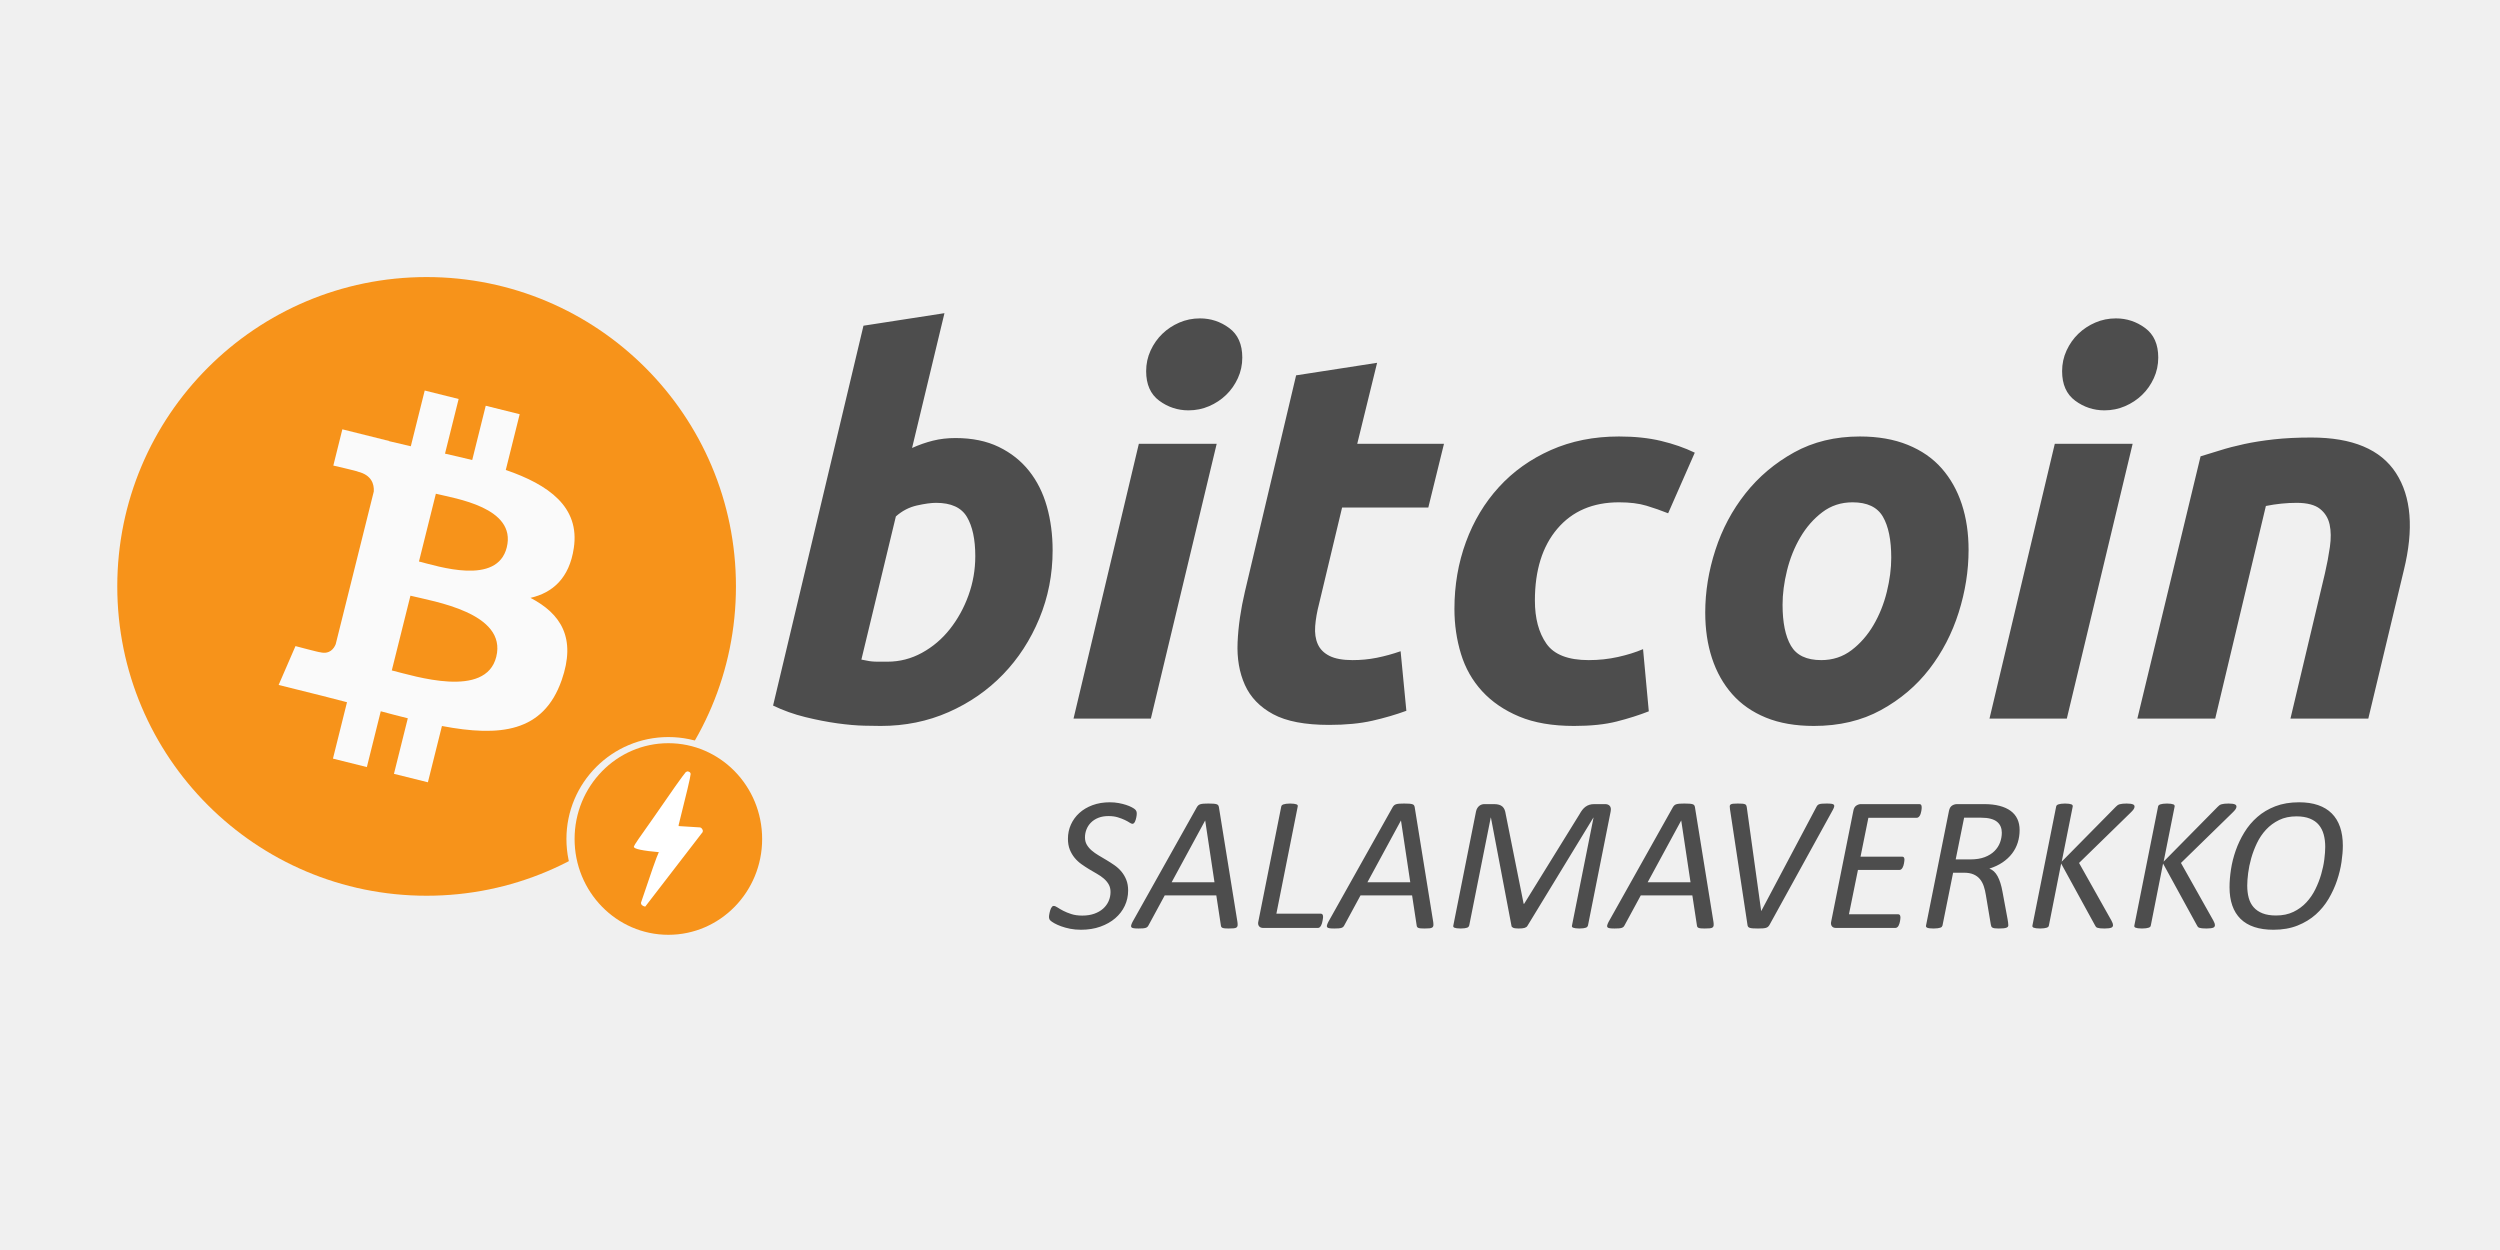
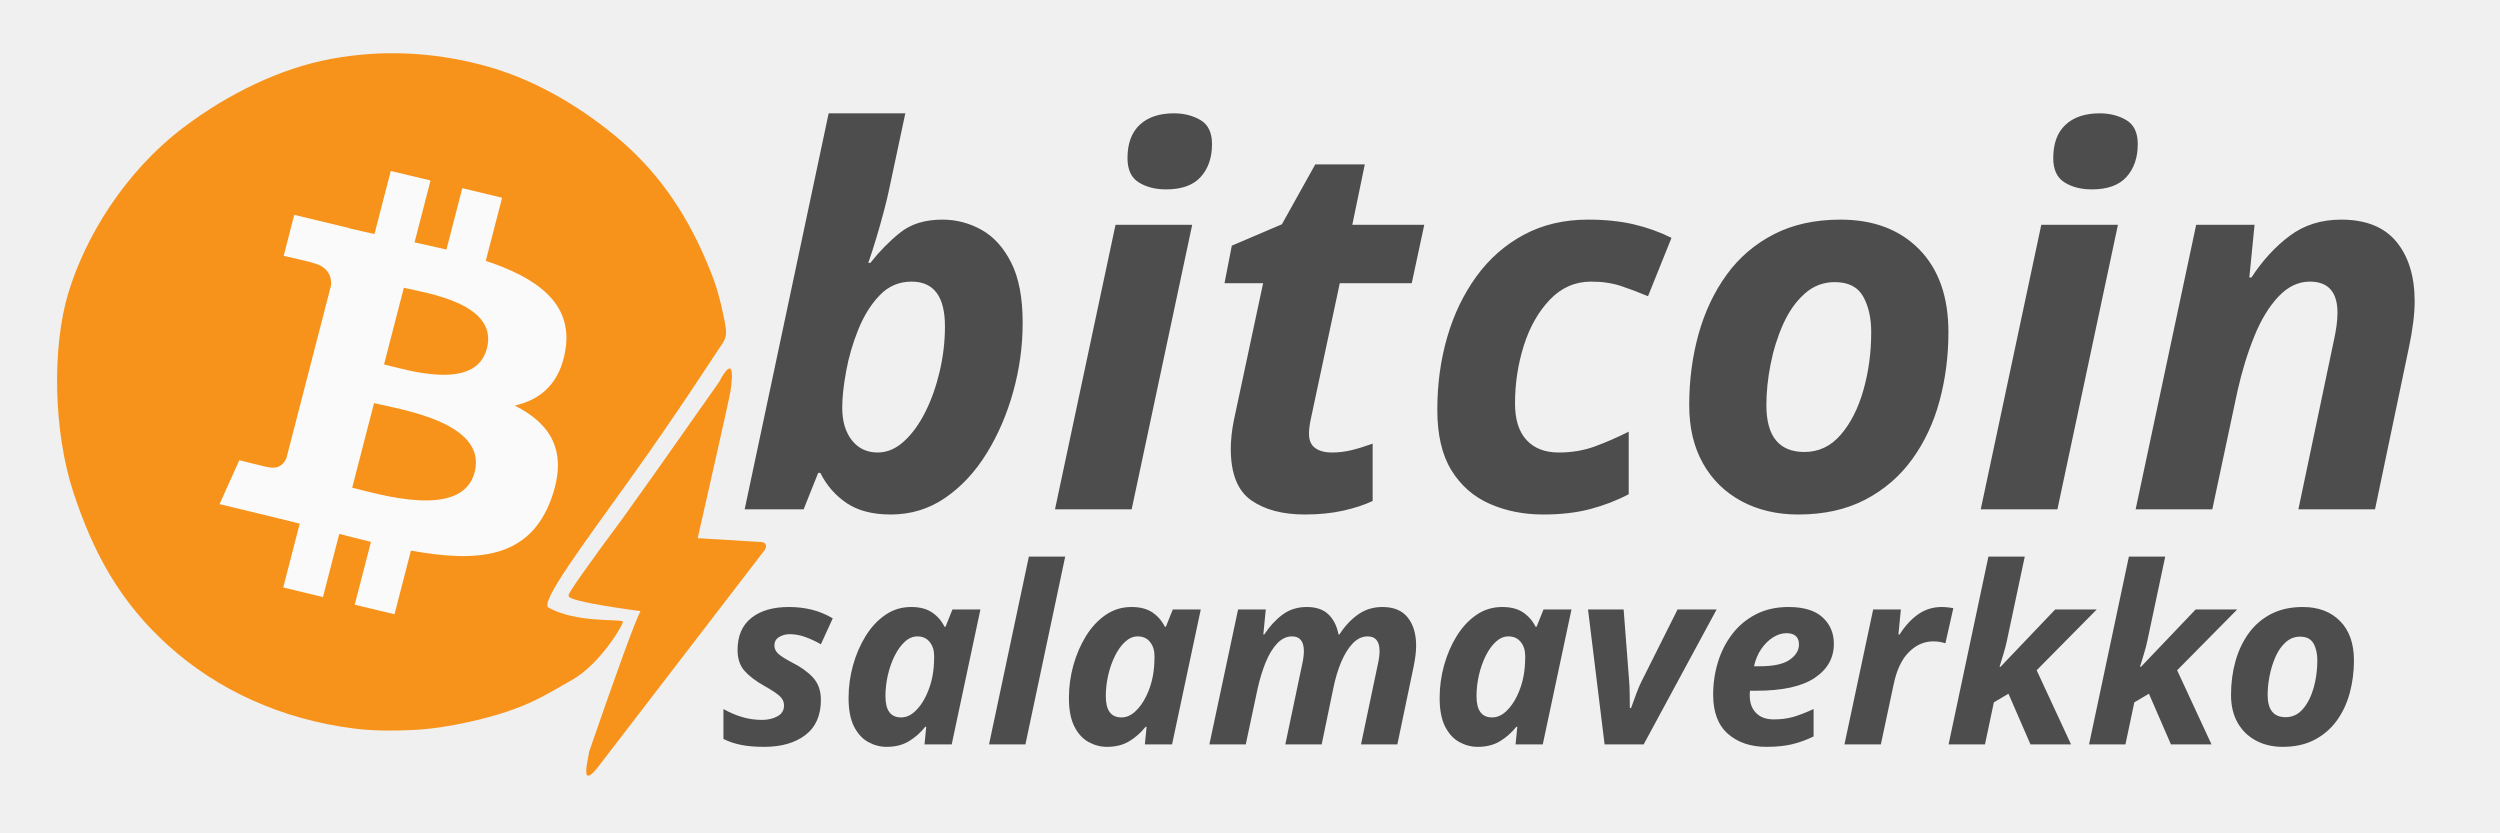
- <svg xmlns="http://www.w3.org/2000/svg" viewBox="0 0 1280 640">
+ <svg xmlns="http://www.w3.org/2000/svg" width="1021" height="340" overflow="hidden">
  <defs>
-     <mask id="ring">
-       <rect x="68.709" y="69.026" width="1314.546" height="1314.546" fill="white" />
-       <circle style="fill: none; fill-rule: evenodd; stroke: rgb(0, 0, 0); stroke-width: 5px;" cx="273.25" cy="276.885" r="28.72">
-         </circle>
-     </mask>
+     <clipPath id="clip0">
+       <rect x="0" y="0" width="1021" height="340" />
+     </clipPath>
  </defs>
-   <rect width="1280" height="640" style="fill: none; stroke: none;" transform="matrix(1, 0, 0, 1, 0, -1.1368683772161603e-13)" />
-   <g style="" transform="matrix(1.671711, 0, 0, 1.671711, -114.5921, -33.30875)">
-     <path d="M 361.172 154.087 C 366.293 154.087 370.72 154.994 374.454 156.807 C 378.188 158.621 381.282 161.075 383.736 164.169 C 386.189 167.263 388.003 170.89 389.177 175.051 C 390.35 179.212 390.937 183.692 390.937 188.493 C 390.937 195.854 389.577 202.816 386.856 209.377 C 384.136 215.938 380.429 221.646 375.734 226.5 C 371.04 231.355 365.492 235.196 359.091 238.023 C 352.69 240.85 345.755 242.263 338.287 242.263 C 337.327 242.263 335.647 242.236 333.246 242.183 C 330.846 242.13 328.099 241.89 325.005 241.463 C 321.911 241.036 318.63 240.396 315.163 239.543 C 311.696 238.69 308.415 237.516 305.321 236.022 L 333.006 119.68 L 357.811 115.84 L 347.889 157.127 C 350.023 156.167 352.157 155.42 354.29 154.887 C 356.424 154.354 358.718 154.087 361.172 154.087 Z M 340.368 222.58 C 344.102 222.58 347.623 221.673 350.93 219.859 C 354.237 218.046 357.091 215.619 359.491 212.578 C 361.892 209.537 363.785 206.097 365.172 202.256 C 366.559 198.415 367.253 194.415 367.253 190.254 C 367.253 185.133 366.399 181.132 364.692 178.251 C 362.985 175.371 359.838 173.931 355.25 173.931 C 353.757 173.931 351.81 174.198 349.409 174.731 C 347.009 175.264 344.849 176.384 342.928 178.091 L 332.366 221.94 C 333.006 222.047 333.566 222.153 334.046 222.26 C 334.527 222.367 335.034 222.447 335.567 222.5 C 336.1 222.553 336.74 222.58 337.487 222.58 C 338.234 222.58 339.194 222.58 340.368 222.58 Z M 421.023 240.023 L 397.338 240.023 L 417.342 155.847 L 441.187 155.847 L 421.023 240.023 Z M 432.545 145.605 C 429.238 145.605 426.25 144.618 423.583 142.645 C 420.916 140.671 419.583 137.657 419.583 133.603 C 419.583 131.362 420.036 129.255 420.943 127.282 C 421.85 125.308 423.05 123.601 424.544 122.161 C 426.037 120.72 427.771 119.573 429.744 118.72 C 431.718 117.867 433.825 117.44 436.066 117.44 C 439.373 117.44 442.36 118.427 445.027 120.401 C 447.694 122.374 449.028 125.388 449.028 129.442 C 449.028 131.683 448.575 133.79 447.668 135.763 C 446.761 137.737 445.561 139.444 444.067 140.884 C 442.574 142.325 440.84 143.472 438.866 144.325 C 436.893 145.178 434.786 145.605 432.545 145.605 Z M 465.511 134.883 L 490.316 131.043 L 484.235 155.847 L 510.8 155.847 L 505.999 175.371 L 479.594 175.371 L 472.553 204.816 C 471.913 207.27 471.513 209.564 471.352 211.698 C 471.192 213.831 471.459 215.672 472.153 217.219 C 472.846 218.766 474.046 219.966 475.753 220.819 C 477.46 221.673 479.808 222.1 482.795 222.1 C 485.355 222.1 487.835 221.86 490.236 221.38 C 492.637 220.899 495.064 220.232 497.517 219.379 L 499.278 237.623 C 496.077 238.796 492.61 239.81 488.876 240.663 C 485.142 241.516 480.714 241.943 475.593 241.943 C 468.232 241.943 462.524 240.85 458.47 238.663 C 454.416 236.476 451.535 233.488 449.828 229.701 C 448.121 225.914 447.375 221.566 447.588 216.659 C 447.801 211.751 448.548 206.577 449.828 201.136 L 465.511 134.883 Z M 514 206.417 C 514 199.162 515.174 192.334 517.521 185.933 C 519.868 179.532 523.228 173.931 527.603 169.13 C 531.977 164.329 537.285 160.541 543.526 157.768 C 549.767 154.994 556.728 153.607 564.409 153.607 C 569.21 153.607 573.505 154.06 577.292 154.967 C 581.079 155.874 584.52 157.074 587.614 158.568 L 579.452 177.131 C 577.319 176.278 575.105 175.504 572.811 174.811 C 570.517 174.118 567.716 173.771 564.409 173.771 C 556.408 173.771 550.113 176.465 545.526 181.852 C 540.939 187.24 538.645 194.575 538.645 203.856 C 538.645 209.297 539.818 213.698 542.165 217.059 C 544.512 220.42 548.833 222.1 555.128 222.1 C 558.222 222.1 561.209 221.78 564.089 221.139 C 566.97 220.499 569.53 219.699 571.771 218.739 L 573.531 237.783 C 570.544 238.956 567.263 239.996 563.689 240.903 C 560.115 241.81 555.768 242.263 550.647 242.263 C 544.032 242.263 538.431 241.303 533.844 239.383 C 529.256 237.462 525.469 234.875 522.482 231.621 C 519.495 228.368 517.334 224.554 516 220.179 C 514.667 215.805 514 211.218 514 206.417 Z M 624.101 242.263 C 618.447 242.263 613.539 241.41 609.378 239.703 C 605.217 237.996 601.777 235.595 599.057 232.502 C 596.336 229.408 594.282 225.754 592.895 221.54 C 591.508 217.325 590.815 212.658 590.815 207.537 C 590.815 201.136 591.855 194.734 593.936 188.333 C 596.016 181.932 599.083 176.171 603.137 171.05 C 607.191 165.929 612.152 161.742 618.02 158.488 C 623.888 155.234 630.609 153.607 638.184 153.607 C 643.731 153.607 648.612 154.46 652.827 156.167 C 657.041 157.874 660.508 160.275 663.229 163.369 C 665.949 166.462 668.003 170.116 669.39 174.331 C 670.777 178.545 671.47 183.212 671.47 188.333 C 671.47 194.734 670.457 201.136 668.43 207.537 C 666.403 213.938 663.415 219.699 659.468 224.82 C 655.521 229.941 650.586 234.129 644.665 237.383 C 638.744 240.636 631.889 242.263 624.101 242.263 Z M 635.943 173.771 C 632.422 173.771 629.329 174.784 626.662 176.811 C 623.995 178.838 621.754 181.399 619.94 184.493 C 618.127 187.586 616.767 190.973 615.86 194.654 C 614.953 198.335 614.499 201.829 614.499 205.136 C 614.499 210.577 615.353 214.765 617.06 217.699 C 618.767 220.633 621.861 222.1 626.342 222.1 C 629.863 222.1 632.956 221.086 635.623 219.059 C 638.29 217.032 640.531 214.471 642.345 211.378 C 644.158 208.284 645.518 204.897 646.425 201.216 C 647.332 197.535 647.786 194.041 647.786 190.734 C 647.786 185.293 646.932 181.105 645.225 178.171 C 643.518 175.238 640.424 173.771 635.943 173.771 Z M 701.556 240.023 L 677.871 240.023 L 697.875 155.847 L 721.719 155.847 L 701.556 240.023 Z M 713.078 145.605 C 709.771 145.605 706.783 144.618 704.116 142.645 C 701.449 140.671 700.115 137.657 700.115 133.603 C 700.115 131.362 700.569 129.255 701.476 127.282 C 702.383 125.308 703.583 123.601 705.076 122.161 C 706.57 120.72 708.304 119.573 710.277 118.72 C 712.251 117.867 714.358 117.44 716.598 117.44 C 719.905 117.44 722.893 118.427 725.56 120.401 C 728.227 122.374 729.561 125.388 729.561 129.442 C 729.561 131.683 729.108 133.79 728.201 135.763 C 727.294 137.737 726.093 139.444 724.6 140.884 C 723.106 142.325 721.372 143.472 719.399 144.325 C 717.425 145.178 715.318 145.605 713.078 145.605 Z M 742.523 159.688 C 744.336 159.155 746.337 158.541 748.524 157.848 C 750.711 157.154 753.164 156.514 755.885 155.927 C 758.606 155.34 761.646 154.86 765.007 154.487 C 768.368 154.114 772.182 153.927 776.449 153.927 C 789.038 153.927 797.68 157.554 802.374 164.809 C 807.068 172.064 807.868 181.985 804.774 194.574 L 793.892 240.023 L 770.048 240.023 L 780.61 195.535 C 781.25 192.761 781.757 190.067 782.13 187.453 C 782.503 184.839 782.477 182.545 782.05 180.572 C 781.623 178.598 780.637 176.998 779.09 175.771 C 777.543 174.544 775.169 173.931 771.968 173.931 C 768.874 173.931 765.727 174.251 762.526 174.891 L 747.004 240.023 L 723.159 240.023 L 742.523 159.688 Z" style="fill: rgb(77, 77, 77);">
-       </path>
-     <path d="M 416.702 269.074 C 416.702 269.23 416.692 269.411 416.673 269.616 C 416.654 269.821 416.619 270.036 416.57 270.261 C 416.521 270.486 416.463 270.72 416.394 270.964 C 416.326 271.209 416.243 271.424 416.145 271.609 C 416.048 271.795 415.935 271.946 415.808 272.063 C 415.681 272.18 415.54 272.239 415.383 272.239 C 415.168 272.239 414.87 272.112 414.489 271.858 C 414.108 271.604 413.62 271.335 413.024 271.052 C 412.428 270.769 411.72 270.5 410.899 270.246 C 410.078 269.992 409.131 269.865 408.056 269.865 C 406.864 269.865 405.819 270.046 404.92 270.407 C 404.021 270.769 403.269 271.258 402.663 271.873 C 402.058 272.488 401.604 273.187 401.301 273.968 C 400.998 274.75 400.846 275.561 400.846 276.401 C 400.846 277.261 401.037 278.013 401.418 278.658 C 401.799 279.303 402.297 279.889 402.913 280.416 C 403.528 280.944 404.232 281.442 405.023 281.911 C 405.814 282.38 406.62 282.858 407.441 283.347 C 408.262 283.836 409.072 284.358 409.873 284.915 C 410.674 285.472 411.383 286.117 411.998 286.85 C 412.613 287.583 413.112 288.423 413.493 289.37 C 413.874 290.318 414.064 291.417 414.064 292.667 C 414.064 294.328 413.722 295.887 413.039 297.342 C 412.355 298.798 411.383 300.068 410.122 301.152 C 408.862 302.237 407.343 303.096 405.565 303.731 C 403.787 304.366 401.804 304.684 399.615 304.684 C 398.423 304.684 397.314 304.581 396.289 304.376 C 395.263 304.171 394.34 303.917 393.519 303.614 C 392.698 303.311 392.005 302.999 391.438 302.676 C 390.871 302.354 390.461 302.066 390.207 301.812 C 389.953 301.558 389.826 301.187 389.826 300.698 C 389.826 300.581 389.841 300.415 389.87 300.2 C 389.899 299.985 389.943 299.75 390.002 299.496 C 390.061 299.242 390.124 298.993 390.193 298.749 C 390.261 298.505 390.349 298.28 390.456 298.075 C 390.564 297.87 390.681 297.704 390.808 297.577 C 390.935 297.45 391.087 297.386 391.262 297.386 C 391.575 297.386 391.966 297.542 392.435 297.855 C 392.904 298.168 393.485 298.505 394.179 298.866 C 394.872 299.227 395.698 299.564 396.655 299.877 C 397.612 300.19 398.736 300.346 400.026 300.346 C 401.393 300.346 402.614 300.156 403.689 299.775 C 404.764 299.394 405.667 298.876 406.4 298.221 C 407.133 297.566 407.694 296.8 408.085 295.921 C 408.476 295.042 408.672 294.104 408.672 293.107 C 408.672 292.228 408.486 291.461 408.115 290.806 C 407.744 290.151 407.255 289.56 406.649 289.033 C 406.044 288.506 405.345 288.017 404.554 287.568 C 403.763 287.119 402.961 286.65 402.15 286.161 C 401.339 285.672 400.543 285.15 399.762 284.593 C 398.981 284.036 398.287 283.391 397.681 282.658 C 397.075 281.925 396.582 281.085 396.201 280.138 C 395.82 279.19 395.629 278.081 395.629 276.811 C 395.629 275.268 395.932 273.822 396.538 272.474 C 397.143 271.125 398.003 269.943 399.117 268.927 C 400.231 267.911 401.579 267.11 403.162 266.524 C 404.745 265.938 406.513 265.645 408.466 265.645 C 409.404 265.645 410.298 265.723 411.148 265.879 C 411.998 266.036 412.765 266.226 413.449 266.451 C 414.133 266.676 414.719 266.92 415.207 267.184 C 415.696 267.447 416.028 267.667 416.204 267.843 C 416.38 268.019 416.507 268.2 416.585 268.385 C 416.663 268.571 416.702 268.801 416.702 269.074 Z M 447.547 302.339 C 447.606 302.769 447.62 303.116 447.591 303.38 C 447.562 303.643 447.454 303.843 447.268 303.98 C 447.083 304.117 446.795 304.205 446.404 304.244 C 446.013 304.283 445.486 304.303 444.821 304.303 C 444.391 304.303 444.02 304.288 443.707 304.259 C 443.394 304.23 443.155 304.181 442.989 304.112 C 442.823 304.044 442.701 303.951 442.623 303.834 C 442.545 303.717 442.496 303.57 442.476 303.394 L 441.07 294.162 L 425.272 294.162 L 420.319 303.306 C 420.222 303.501 420.109 303.663 419.982 303.79 C 419.855 303.917 419.68 304.019 419.455 304.098 C 419.23 304.176 418.936 304.23 418.575 304.259 C 418.214 304.288 417.769 304.303 417.242 304.303 C 416.655 304.303 416.186 304.279 415.835 304.23 C 415.483 304.181 415.239 304.088 415.102 303.951 C 414.965 303.814 414.926 303.614 414.985 303.35 C 415.044 303.087 415.18 302.74 415.395 302.31 L 435.149 267.081 C 435.286 266.866 435.432 266.69 435.589 266.553 C 435.745 266.416 435.95 266.309 436.204 266.231 C 436.458 266.153 436.781 266.099 437.172 266.07 C 437.563 266.041 438.041 266.026 438.608 266.026 C 439.253 266.026 439.775 266.041 440.176 266.07 C 440.577 266.099 440.899 266.153 441.143 266.231 C 441.387 266.309 441.558 266.421 441.656 266.568 C 441.753 266.715 441.822 266.895 441.861 267.11 L 447.547 302.339 Z M 437.67 271.243 L 437.641 271.243 L 427.382 290.147 L 440.513 290.147 L 437.67 271.243 Z M 473.772 300.757 C 473.772 300.854 473.757 301.01 473.728 301.225 C 473.699 301.44 473.66 301.675 473.611 301.929 C 473.562 302.183 473.503 302.437 473.435 302.691 C 473.366 302.945 473.273 303.179 473.156 303.394 C 473.039 303.609 472.903 303.785 472.746 303.922 C 472.59 304.059 472.414 304.127 472.219 304.127 L 455.425 304.127 C 455.19 304.127 454.97 304.093 454.765 304.024 C 454.56 303.956 454.38 303.839 454.223 303.673 C 454.067 303.507 453.96 303.292 453.901 303.028 C 453.842 302.764 453.862 302.446 453.959 302.075 L 460.964 266.934 C 460.983 266.797 461.052 266.67 461.169 266.553 C 461.286 266.436 461.452 266.344 461.667 266.275 C 461.882 266.206 462.156 266.148 462.488 266.099 C 462.82 266.05 463.221 266.026 463.69 266.026 C 464.159 266.026 464.554 266.05 464.877 266.099 C 465.199 266.148 465.448 266.206 465.624 266.275 C 465.8 266.344 465.917 266.436 465.976 266.553 C 466.035 266.67 466.044 266.797 466.005 266.934 L 459.469 299.76 L 473.069 299.76 C 473.323 299.76 473.504 299.848 473.611 300.024 C 473.718 300.2 473.772 300.444 473.772 300.757 Z M 507.511 302.339 C 507.57 302.769 507.584 303.116 507.555 303.38 C 507.526 303.643 507.418 303.843 507.232 303.98 C 507.047 304.117 506.759 304.205 506.368 304.244 C 505.977 304.283 505.45 304.303 504.785 304.303 C 504.355 304.303 503.984 304.288 503.671 304.259 C 503.358 304.23 503.119 304.181 502.953 304.112 C 502.787 304.044 502.665 303.951 502.587 303.834 C 502.509 303.717 502.46 303.57 502.44 303.394 L 501.034 294.162 L 485.236 294.162 L 480.283 303.306 C 480.186 303.501 480.073 303.663 479.946 303.79 C 479.819 303.917 479.644 304.019 479.419 304.098 C 479.194 304.176 478.9 304.23 478.539 304.259 C 478.178 304.288 477.733 304.303 477.206 304.303 C 476.619 304.303 476.15 304.279 475.799 304.23 C 475.447 304.181 475.203 304.088 475.066 303.951 C 474.929 303.814 474.89 303.614 474.949 303.35 C 475.008 303.087 475.144 302.74 475.359 302.31 L 495.113 267.081 C 495.25 266.866 495.396 266.69 495.553 266.553 C 495.709 266.416 495.914 266.309 496.168 266.231 C 496.422 266.153 496.745 266.099 497.136 266.07 C 497.527 266.041 498.005 266.026 498.572 266.026 C 499.217 266.026 499.739 266.041 500.14 266.07 C 500.541 266.099 500.863 266.153 501.107 266.231 C 501.351 266.309 501.522 266.421 501.62 266.568 C 501.717 266.715 501.786 266.895 501.825 267.11 L 507.511 302.339 Z M 497.634 271.243 L 497.605 271.243 L 487.346 290.147 L 500.477 290.147 L 497.634 271.243 Z M 554.897 303.394 C 554.858 303.531 554.789 303.658 554.692 303.775 C 554.594 303.892 554.447 303.985 554.252 304.054 C 554.057 304.122 553.798 304.181 553.476 304.23 C 553.153 304.279 552.748 304.303 552.259 304.303 C 551.79 304.303 551.4 304.279 551.087 304.23 C 550.774 304.181 550.53 304.122 550.354 304.054 C 550.178 303.985 550.066 303.892 550.017 303.775 C 549.968 303.658 549.964 303.531 550.003 303.394 L 556.597 270.364 L 556.538 270.364 L 536.345 303.512 C 536.188 303.785 535.905 303.985 535.495 304.112 C 535.084 304.239 534.488 304.303 533.707 304.303 C 532.906 304.303 532.339 304.23 532.007 304.083 C 531.675 303.936 531.499 303.746 531.48 303.512 L 525.178 270.334 L 525.12 270.334 L 518.525 303.394 C 518.486 303.531 518.418 303.658 518.32 303.775 C 518.222 303.892 518.075 303.985 517.88 304.054 C 517.685 304.122 517.426 304.181 517.104 304.23 C 516.781 304.279 516.376 304.303 515.887 304.303 C 515.418 304.303 515.028 304.279 514.715 304.23 C 514.402 304.181 514.163 304.122 513.997 304.054 C 513.831 303.985 513.724 303.892 513.675 303.775 C 513.626 303.658 513.621 303.531 513.66 303.394 L 520.606 268.488 C 520.684 268.097 520.811 267.755 520.987 267.462 C 521.163 267.169 521.368 266.929 521.603 266.744 C 521.837 266.558 522.086 266.421 522.35 266.334 C 522.614 266.246 522.883 266.202 523.156 266.202 L 526.087 266.202 C 526.712 266.202 527.235 266.265 527.655 266.392 C 528.075 266.519 528.427 266.71 528.71 266.964 C 528.993 267.218 529.213 267.54 529.369 267.931 C 529.526 268.322 529.643 268.791 529.721 269.338 L 535.202 296.741 L 535.348 296.741 L 552.289 269.338 C 552.582 268.81 552.875 268.356 553.168 267.975 C 553.461 267.594 553.789 267.271 554.15 267.008 C 554.511 266.744 554.912 266.544 555.351 266.407 C 555.791 266.27 556.284 266.202 556.831 266.202 L 560.173 266.202 C 560.466 266.202 560.729 266.246 560.964 266.334 C 561.199 266.421 561.399 266.558 561.565 266.744 C 561.731 266.929 561.838 267.164 561.887 267.447 C 561.936 267.73 561.921 268.077 561.843 268.488 L 554.897 303.394 Z M 593.345 302.339 C 593.404 302.769 593.418 303.116 593.389 303.38 C 593.36 303.643 593.252 303.843 593.067 303.98 C 592.881 304.117 592.593 304.205 592.202 304.244 C 591.811 304.283 591.284 304.303 590.619 304.303 C 590.19 304.303 589.819 304.288 589.506 304.259 C 589.193 304.23 588.954 304.181 588.788 304.112 C 588.621 304.044 588.499 303.951 588.421 303.834 C 588.343 303.717 588.294 303.57 588.275 303.394 L 586.868 294.162 L 571.071 294.162 L 566.117 303.306 C 566.02 303.501 565.907 303.663 565.78 303.79 C 565.653 303.917 565.478 304.019 565.253 304.098 C 565.028 304.176 564.735 304.23 564.374 304.259 C 564.012 304.288 563.567 304.303 563.04 304.303 C 562.454 304.303 561.985 304.279 561.633 304.23 C 561.282 304.181 561.037 304.088 560.9 303.951 C 560.763 303.814 560.724 303.614 560.783 303.35 C 560.842 303.087 560.979 302.74 561.194 302.31 L 580.948 267.081 C 581.085 266.866 581.231 266.69 581.387 266.553 C 581.544 266.416 581.749 266.309 582.003 266.231 C 582.257 266.153 582.579 266.099 582.97 266.07 C 583.361 266.041 583.839 266.026 584.406 266.026 C 585.051 266.026 585.573 266.041 585.974 266.07 C 586.375 266.099 586.697 266.153 586.941 266.231 C 587.186 266.309 587.357 266.421 587.454 266.568 C 587.552 266.715 587.62 266.895 587.659 267.11 L 593.345 302.339 Z M 583.468 271.243 L 583.439 271.243 L 573.181 290.147 L 586.311 290.147 L 583.468 271.243 Z M 610.47 303.248 C 610.333 303.463 610.186 303.638 610.03 303.775 C 609.874 303.912 609.669 304.019 609.415 304.098 C 609.16 304.176 608.838 304.23 608.447 304.259 C 608.056 304.288 607.568 304.303 606.982 304.303 C 606.357 304.303 605.839 304.288 605.429 304.259 C 605.018 304.23 604.696 304.176 604.461 304.098 C 604.227 304.019 604.056 303.907 603.948 303.761 C 603.841 303.614 603.777 303.433 603.758 303.218 L 598.394 267.755 C 598.336 267.384 598.312 267.081 598.321 266.846 C 598.331 266.612 598.419 266.436 598.585 266.319 C 598.751 266.202 599.005 266.123 599.347 266.084 C 599.689 266.045 600.163 266.026 600.768 266.026 C 601.355 266.026 601.819 266.041 602.161 266.07 C 602.503 266.099 602.772 266.153 602.967 266.231 C 603.162 266.309 603.294 266.416 603.362 266.553 C 603.431 266.69 603.484 266.857 603.523 267.052 L 607.949 298.939 L 607.978 298.939 L 624.889 267.022 C 624.987 266.827 625.099 266.666 625.226 266.539 C 625.353 266.412 625.524 266.309 625.739 266.231 C 625.954 266.153 626.243 266.099 626.604 266.07 C 626.965 266.041 627.439 266.026 628.025 266.026 C 628.631 266.026 629.11 266.05 629.462 266.099 C 629.813 266.148 630.057 266.241 630.194 266.378 C 630.331 266.515 630.37 266.715 630.312 266.978 C 630.253 267.242 630.107 267.589 629.872 268.019 L 610.47 303.248 Z M 657.106 267.169 C 657.106 267.266 657.101 267.418 657.092 267.623 C 657.082 267.828 657.053 268.048 657.004 268.283 C 656.955 268.517 656.896 268.761 656.828 269.015 C 656.759 269.269 656.666 269.499 656.549 269.704 C 656.432 269.909 656.291 270.075 656.124 270.202 C 655.958 270.329 655.777 270.393 655.582 270.393 L 640.781 270.393 L 638.378 282.292 L 651.127 282.292 C 651.362 282.292 651.538 282.37 651.655 282.527 C 651.772 282.683 651.831 282.917 651.831 283.23 C 651.831 283.328 651.816 283.479 651.787 283.684 C 651.758 283.889 651.723 284.114 651.684 284.358 C 651.645 284.603 651.587 284.842 651.508 285.076 C 651.43 285.311 651.337 285.521 651.23 285.707 C 651.123 285.892 650.991 286.048 650.834 286.175 C 650.678 286.302 650.502 286.366 650.307 286.366 L 637.587 286.366 L 634.832 299.936 L 649.926 299.936 C 650.121 299.936 650.282 300.014 650.409 300.17 C 650.536 300.327 650.6 300.571 650.6 300.903 C 650.6 301.02 650.59 301.186 650.571 301.401 C 650.551 301.616 650.517 301.841 650.468 302.075 C 650.419 302.31 650.361 302.549 650.292 302.793 C 650.223 303.038 650.131 303.263 650.014 303.468 C 649.897 303.673 649.755 303.834 649.589 303.951 C 649.423 304.068 649.242 304.127 649.046 304.127 L 630.817 304.127 C 630.602 304.127 630.391 304.093 630.186 304.024 C 629.981 303.956 629.806 303.839 629.659 303.673 C 629.512 303.507 629.41 303.292 629.351 303.028 C 629.292 302.764 629.312 302.446 629.41 302.075 L 636.18 268.253 C 636.317 267.491 636.62 266.959 637.089 266.656 C 637.558 266.353 638.017 266.202 638.466 266.202 L 656.432 266.202 C 656.881 266.202 657.106 266.524 657.106 267.169 Z M 687.101 274.144 C 687.101 275.493 686.91 276.773 686.529 277.984 C 686.148 279.195 685.572 280.309 684.8 281.325 C 684.028 282.341 683.061 283.245 681.898 284.036 C 680.736 284.827 679.383 285.467 677.839 285.956 C 678.875 286.327 679.715 287.109 680.36 288.3 C 681.005 289.492 681.503 291.065 681.854 293.019 L 683.408 301.401 C 683.467 301.772 683.52 302.119 683.569 302.442 C 683.618 302.764 683.642 303.052 683.642 303.306 C 683.642 303.482 683.593 303.634 683.496 303.761 C 683.398 303.888 683.242 303.99 683.027 304.068 C 682.812 304.147 682.514 304.205 682.133 304.244 C 681.752 304.283 681.288 304.303 680.741 304.303 C 680.233 304.303 679.823 304.283 679.51 304.244 C 679.197 304.205 678.958 304.137 678.792 304.039 C 678.626 303.942 678.509 303.82 678.44 303.673 C 678.371 303.526 678.318 303.326 678.279 303.072 L 676.784 294.162 C 676.628 293.127 676.408 292.189 676.125 291.348 C 675.842 290.508 675.446 289.78 674.938 289.165 C 674.43 288.55 673.78 288.071 672.989 287.729 C 672.198 287.387 671.235 287.216 670.102 287.216 L 666.731 287.216 L 663.478 303.394 C 663.439 303.531 663.37 303.658 663.273 303.775 C 663.175 303.892 663.019 303.985 662.804 304.054 C 662.589 304.122 662.315 304.181 661.983 304.23 C 661.651 304.279 661.241 304.303 660.752 304.303 C 660.303 304.303 659.917 304.283 659.595 304.244 C 659.272 304.205 659.023 304.152 658.847 304.083 C 658.671 304.014 658.549 303.922 658.481 303.805 C 658.412 303.688 658.398 303.551 658.437 303.394 L 665.471 268.253 C 665.627 267.491 665.94 266.959 666.409 266.656 C 666.878 266.353 667.395 266.202 667.962 266.202 L 676.198 266.202 C 677.995 266.202 679.573 266.378 680.931 266.729 C 682.289 267.081 683.427 267.594 684.346 268.268 C 685.264 268.942 685.953 269.772 686.412 270.759 C 686.871 271.746 687.101 272.874 687.101 274.144 Z M 681.649 274.936 C 681.649 274.271 681.532 273.656 681.298 273.089 C 681.063 272.522 680.697 272.034 680.199 271.624 C 679.7 271.213 679.046 270.901 678.235 270.686 C 677.424 270.471 676.462 270.364 675.348 270.364 L 670.102 270.364 L 667.523 283.142 L 671.977 283.142 C 673.716 283.142 675.197 282.908 676.418 282.439 C 677.639 281.97 678.636 281.349 679.407 280.578 C 680.179 279.806 680.746 278.931 681.107 277.954 C 681.468 276.977 681.649 275.971 681.649 274.936 Z M 722.302 266.993 C 722.302 267.247 722.199 267.521 721.994 267.814 C 721.789 268.107 721.472 268.458 721.042 268.869 L 705.303 284.226 L 715.239 301.9 C 715.415 302.232 715.537 302.501 715.605 302.706 C 715.674 302.911 715.708 303.091 715.708 303.248 C 715.708 303.424 715.669 303.58 715.591 303.717 C 715.512 303.854 715.38 303.961 715.195 304.039 C 715.009 304.117 714.745 304.181 714.404 304.23 C 714.062 304.279 713.627 304.303 713.099 304.303 C 712.552 304.303 712.108 304.283 711.766 304.244 C 711.424 304.205 711.15 304.152 710.945 304.083 C 710.74 304.014 710.583 303.917 710.476 303.79 C 710.369 303.663 710.276 303.511 710.198 303.336 L 699.823 284.402 L 696.071 303.365 C 696.052 303.521 695.988 303.658 695.881 303.775 C 695.773 303.892 695.612 303.985 695.397 304.054 C 695.182 304.122 694.909 304.181 694.576 304.23 C 694.244 304.279 693.844 304.303 693.375 304.303 C 692.886 304.303 692.481 304.279 692.158 304.23 C 691.836 304.181 691.587 304.122 691.411 304.054 C 691.235 303.985 691.118 303.892 691.059 303.775 C 691 303.658 690.991 303.521 691.03 303.365 L 698.298 266.934 C 698.318 266.797 698.387 266.67 698.504 266.553 C 698.621 266.436 698.787 266.344 699.002 266.275 C 699.217 266.206 699.49 266.148 699.823 266.099 C 700.155 266.05 700.555 266.026 701.024 266.026 C 701.493 266.026 701.889 266.05 702.211 266.099 C 702.534 266.148 702.783 266.206 702.959 266.275 C 703.134 266.344 703.251 266.436 703.31 266.553 C 703.369 266.67 703.388 266.797 703.369 266.934 L 699.998 283.816 L 716.587 266.993 C 716.743 266.817 716.914 266.666 717.1 266.539 C 717.285 266.412 717.5 266.314 717.745 266.246 C 717.989 266.177 718.287 266.123 718.639 266.084 C 718.99 266.045 719.401 266.026 719.87 266.026 C 720.378 266.026 720.788 266.05 721.101 266.099 C 721.413 266.148 721.657 266.211 721.833 266.29 C 722.009 266.368 722.131 266.466 722.2 266.583 C 722.268 266.7 722.302 266.837 722.302 266.993 Z M 753.515 266.993 C 753.515 267.247 753.412 267.521 753.207 267.814 C 753.002 268.107 752.685 268.458 752.255 268.869 L 736.516 284.226 L 746.452 301.9 C 746.628 302.232 746.75 302.501 746.818 302.706 C 746.887 302.911 746.921 303.091 746.921 303.248 C 746.921 303.424 746.882 303.58 746.804 303.717 C 746.725 303.854 746.593 303.961 746.408 304.039 C 746.222 304.117 745.958 304.181 745.617 304.23 C 745.275 304.279 744.84 304.303 744.312 304.303 C 743.765 304.303 743.321 304.283 742.979 304.244 C 742.637 304.205 742.363 304.152 742.158 304.083 C 741.953 304.014 741.796 303.917 741.689 303.79 C 741.582 303.663 741.489 303.511 741.411 303.336 L 731.035 284.402 L 727.284 303.365 C 727.265 303.521 727.201 303.658 727.093 303.775 C 726.986 303.892 726.825 303.985 726.61 304.054 C 726.395 304.122 726.121 304.181 725.789 304.23 C 725.457 304.279 725.057 304.303 724.588 304.303 C 724.099 304.303 723.694 304.279 723.371 304.23 C 723.049 304.181 722.8 304.122 722.624 304.054 C 722.448 303.985 722.331 303.892 722.272 303.775 C 722.213 303.658 722.204 303.521 722.243 303.365 L 729.511 266.934 C 729.531 266.797 729.6 266.67 729.717 266.553 C 729.834 266.436 730 266.344 730.215 266.275 C 730.43 266.206 730.703 266.148 731.035 266.099 C 731.368 266.05 731.768 266.026 732.237 266.026 C 732.706 266.026 733.102 266.05 733.424 266.099 C 733.747 266.148 733.996 266.206 734.172 266.275 C 734.347 266.344 734.464 266.436 734.523 266.553 C 734.582 266.67 734.601 266.797 734.582 266.934 L 731.211 283.816 L 747.8 266.993 C 747.956 266.817 748.127 266.666 748.313 266.539 C 748.498 266.412 748.713 266.314 748.958 266.246 C 749.202 266.177 749.5 266.123 749.852 266.084 C 750.203 266.045 750.614 266.026 751.083 266.026 C 751.591 266.026 752.001 266.05 752.314 266.099 C 752.626 266.148 752.87 266.211 753.046 266.29 C 753.222 266.368 753.344 266.466 753.413 266.583 C 753.481 266.7 753.515 266.837 753.515 266.993 Z M 786.095 278.922 C 786.095 280.426 785.958 282.106 785.684 283.963 C 785.411 285.819 784.952 287.704 784.307 289.619 C 783.662 291.534 782.807 293.395 781.742 295.203 C 780.677 297.01 779.363 298.612 777.8 300.009 C 776.237 301.406 774.381 302.535 772.232 303.394 C 770.083 304.254 767.621 304.684 764.846 304.684 C 762.619 304.684 760.665 304.406 758.984 303.849 C 757.304 303.292 755.902 302.461 754.778 301.357 C 753.655 300.253 752.81 298.89 752.243 297.269 C 751.676 295.647 751.393 293.771 751.393 291.642 C 751.393 289.961 751.54 288.154 751.833 286.219 C 752.126 284.285 752.609 282.356 753.284 280.431 C 753.958 278.506 754.837 276.655 755.921 274.877 C 757.006 273.099 758.334 271.521 759.907 270.144 C 761.48 268.766 763.322 267.672 765.432 266.861 C 767.542 266.05 769.965 265.645 772.701 265.645 C 774.908 265.645 776.847 265.933 778.518 266.509 C 780.189 267.086 781.586 267.936 782.709 269.059 C 783.833 270.183 784.678 271.57 785.245 273.221 C 785.812 274.872 786.095 276.773 786.095 278.922 Z M 780.702 279.273 C 780.702 277.906 780.546 276.65 780.233 275.507 C 779.92 274.364 779.422 273.383 778.738 272.562 C 778.054 271.741 777.145 271.101 776.012 270.642 C 774.879 270.183 773.511 269.953 771.909 269.953 C 769.877 269.953 768.094 270.329 766.56 271.082 C 765.027 271.834 763.698 272.816 762.574 274.027 C 761.451 275.238 760.523 276.611 759.79 278.145 C 759.057 279.679 758.471 281.227 758.032 282.79 C 757.592 284.353 757.279 285.868 757.094 287.333 C 756.908 288.798 756.815 290.068 756.815 291.143 C 756.815 292.53 756.967 293.786 757.27 294.909 C 757.573 296.033 758.076 296.995 758.779 297.796 C 759.482 298.597 760.396 299.218 761.519 299.657 C 762.643 300.097 764.016 300.317 765.637 300.317 C 767.65 300.317 769.418 299.951 770.942 299.218 C 772.466 298.485 773.785 297.523 774.899 296.331 C 776.012 295.139 776.94 293.786 777.683 292.272 C 778.426 290.757 779.022 289.223 779.471 287.67 C 779.92 286.117 780.238 284.607 780.423 283.142 C 780.609 281.677 780.702 280.387 780.702 279.273 Z" style="fill: rgb(77, 77, 77);">
-       </path>
-   </g>
-   <g style="" transform="matrix(1.671711, 0, 0, 1.671711, -114.5921, -33.30875)">
-     <rect x="68.709" y="69.029" width="262.91" height="262.91" style="fill: none; stroke: rgb(0, 0, 0); stroke-width: 0;">
-       </rect>
-     <circle mask="url(#ring)" style="fill: rgb(247, 147, 26); fill-rule: evenodd;" cx="199.207" cy="199.524" r="94.742">
-       </circle>
-     <path fill="#FAFAFA" d="M 244.291 187.77 C 246.181 175.161 236.58 168.383 223.455 163.863 L 227.712 146.785 L 217.316 144.195 L 213.173 160.821 C 210.439 160.14 207.631 159.499 204.841 158.863 L 209.016 142.123 L 198.626 139.534 L 194.367 156.604 C 192.103 156.092 189.882 155.582 187.728 155.045 L 187.739 154.993 L 173.402 151.412 L 170.637 162.517 C 170.637 162.517 178.35 164.284 178.187 164.392 C 182.399 165.443 183.159 168.23 183.033 170.439 L 171.365 217.226 C 170.85 218.504 169.546 220.423 166.601 219.692 C 166.703 219.845 159.045 217.807 159.045 217.807 L 153.884 229.709 L 167.413 233.08 C 169.929 233.711 172.395 234.37 174.825 234.994 L 170.521 252.267 L 180.906 254.859 L 185.165 237.767 C 188.002 238.538 190.757 239.247 193.449 239.915 L 189.206 256.928 L 199.601 259.518 L 203.903 242.279 C 221.628 245.631 234.96 244.277 240.571 228.245 C 245.093 215.336 240.347 207.89 231.019 203.034 C 237.813 201.467 242.926 196.998 244.291 187.77 Z M 220.542 221.078 C 217.327 233.987 195.592 227.006 188.543 225.258 L 194.254 202.372 C 201.3 204.131 223.9 207.611 220.542 221.078 Z M 223.755 187.583 C 220.823 199.327 202.735 193.359 196.864 191.897 L 202.041 171.141 C 207.909 172.605 226.807 175.334 223.755 187.583 Z" style="">
-       </path>
-     <circle style="fill: rgb(247, 147, 26); fill-rule: evenodd;" cx="78.862" cy="54.749" r="8.946" transform="matrix(3.210431, 0, 0, 3.279839, 20.06924, 97.3197)">
-       </circle>
-     <path d="M 279.126 256.168 C 279.784 256.281 280.102 256.568 280.065 257.039 C 280.015 257.919 278.792 263.096 276.405 272.574 L 276.387 272.921 C 276.387 272.926 276.466 272.934 276.631 272.945 L 282.891 273.334 C 283.27 273.357 283.572 273.657 283.801 274.23 L 283.767 274.74 L 266.152 297.611 C 265.268 297.401 264.837 296.99 264.871 296.383 C 267.905 287.289 269.719 282.136 270.319 280.94 L 270.766 280.966 C 265.345 280.485 262.655 279.925 262.697 279.278 L 262.697 279.162 C 262.723 278.863 264.666 276.002 268.542 270.586 C 274.391 262.076 277.754 257.344 278.611 256.371 L 279.126 256.168 Z" style="fill: rgb(255, 255, 255); fill-opacity: 1;">
-       </path>
+   <g clip-path="url(#clip0)">
+     <rect x="0" y="0" width="1021" height="339.667" fill="#156082" fill-opacity="0" />
+     <text fill="#4D4D4D" font-family="Ubuntu,Ubuntu_MSFontService,sans-serif" font-style="italic" font-weight="700" font-size="213" transform="matrix(1 0 0 0.999021 300.296 208)">bitcoin</text>
+     <text fill="#4D4D4D" font-family="Ubuntu,Ubuntu_MSFontService,sans-serif" font-style="italic" font-weight="700" font-size="101" transform="matrix(1 0 0 0.999021 294.344 304)">salamaverkko</text>
+     <g>
+       <g>
+         <g>
+           <path d="M1258.06 1429.12C1254.52 1427.07 1272.13 1402.78 1290.29 1376.53 1308.44 1350.28 1320.72 1330.42 1324.54 1324.55 1328.36 1318.67 1328.96 1318.82 1326.95 1309.27 1324.94 1299.72 1323.58 1295.63 1320.37 1287.77 1311.86 1266.94 1300.42 1250.24 1284.82 1236.84 1269.2 1223.43 1250.92 1212.59 1231.46 1207.4 1211.99 1202.22 1192.46 1201.19 1172.39 1205.01 1152.34 1208.83 1131.69 1219.29 1114.29 1232.9 1090.43 1251.57 1075.27 1278.34 1068.75 1300.51 1062.23 1322.67 1062.8 1357.21 1070.72 1382.07 1078.64 1406.93 1089.05 1426.79 1108.26 1444.74 1127.48 1462.68 1152.67 1474.77 1181.57 1478.53 1188.83 1479.48 1197.29 1479.48 1204.66 1479.1 1212.05 1478.72 1219.17 1477.52 1226.43 1475.88 1233.68 1474.25 1240.72 1472.17 1247.58 1469.35 1254.45 1466.54 1260.92 1462.41 1267.26 1458.71 1278.74 1452.02 1288.05 1435.24 1287.38 1434.75 1286.03 1433.73 1268.92 1435.4 1258.06 1429.12Z" fill="#F7931A" transform="matrix(1.03565 0 0 1 -1078.91 -1180.97)" />
+           <path d="M1325.35 1336.96C1325.35 1336.96 1332.43 1322.31 1329.83 1340.75 1329.37 1344 1316.9 1400.75 1316.9 1400.75 1316.9 1400.76 1341.08 1402.28 1341.08 1402.28 1345.46 1402.24 1343.34 1405.58 1343.34 1405.58L1278.85 1492.53C1269.57 1505.67 1273.97 1490.22 1274.09 1487.96 1285.37 1454.15 1292.11 1435 1294.34 1430.55 1294.34 1430.55 1265.85 1426.78 1266.01 1424.38L1266.01 1423.95C1266.1 1422.84 1273.33 1412.2 1287.73 1392.07 1309.48 1360.43 1287.79 1392.16 1325.35 1336.96Z" fill="#F7931A" transform="matrix(1.03565 0 0 1 -1078.91 -1180.97)" />
+           <path d="M1264.78 1323.58C1267.62 1304.55 1253.14 1294.32 1233.33 1287.5L1239.77 1261.73 1224.07 1257.82 1217.82 1282.9C1213.69 1281.88 1209.46 1280.92 1205.25 1279.96L1211.55 1254.68 1195.87 1250.8 1189.44 1276.53C1186.03 1275.77 1182.68 1275.01 1179.43 1274.19L1179.44 1274.11 1157.81 1268.72 1153.64 1285.47C1153.64 1285.47 1165.27 1288.14 1165.03 1288.31 1171.39 1289.88 1172.53 1294.08 1172.34 1297.42L1154.73 1368.03C1153.97 1369.95 1151.99 1372.85 1147.53 1371.74 1147.71 1371.98 1136.14 1368.91 1136.14 1368.91L1128.35 1386.86 1148.76 1391.95C1152.56 1392.89 1156.3 1393.9 1159.96 1394.83L1153.46 1420.89 1169.14 1424.81 1175.55 1399.02C1179.84 1400.17 1183.99 1401.25 1188.06 1402.26L1181.65 1427.94 1197.34 1431.83 1203.83 1405.83C1230.58 1410.88 1250.7 1408.84 1259.18 1384.64 1265.97 1365.18 1258.84 1353.93 1244.74 1346.6 1254.99 1344.24 1262.72 1337.49 1264.78 1323.58ZM1228.94 1373.83C1224.08 1393.31 1191.28 1382.79 1180.65 1380.15L1189.27 1345.6C1199.91 1348.26 1234.01 1353.5 1228.94 1373.83ZM1233.78 1323.29C1229.36 1341.02 1202.08 1332 1193.21 1329.8L1201.03 1298.48C1209.87 1300.69 1238.4 1304.8 1233.78 1323.29Z" fill="#FAFAFA" transform="matrix(1.03565 0 0 1 -1078.91 -1180.97)" />
+         </g>
+       </g>
+     </g>
  </g>
</svg>
